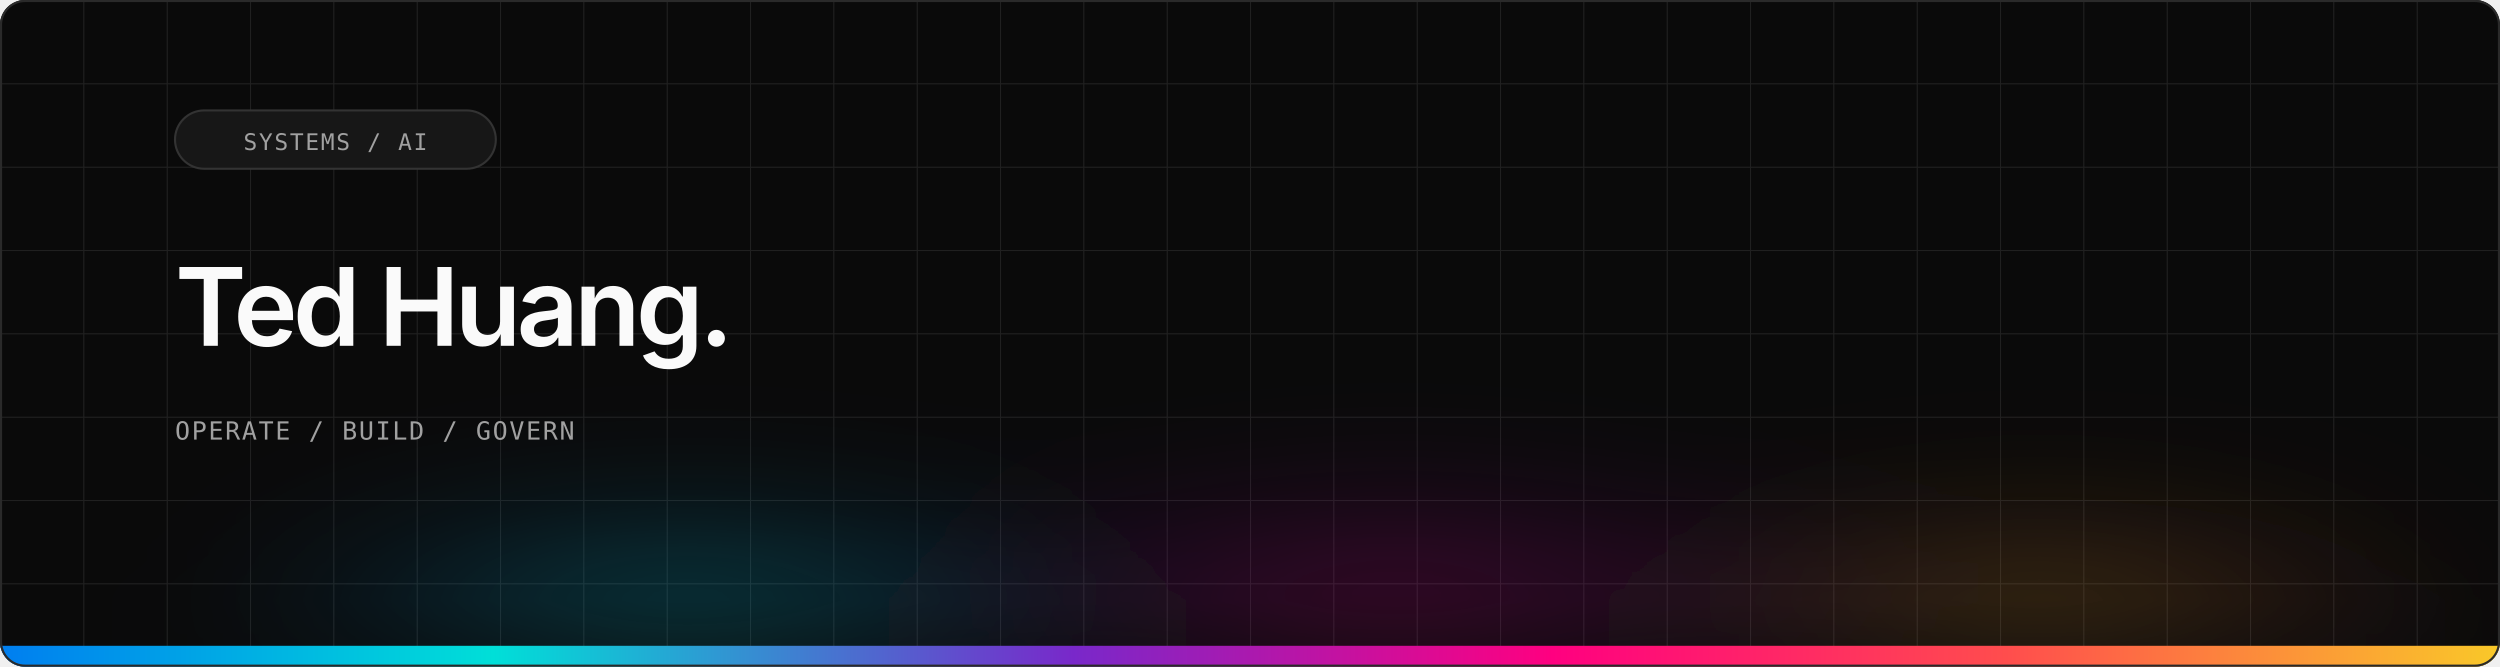
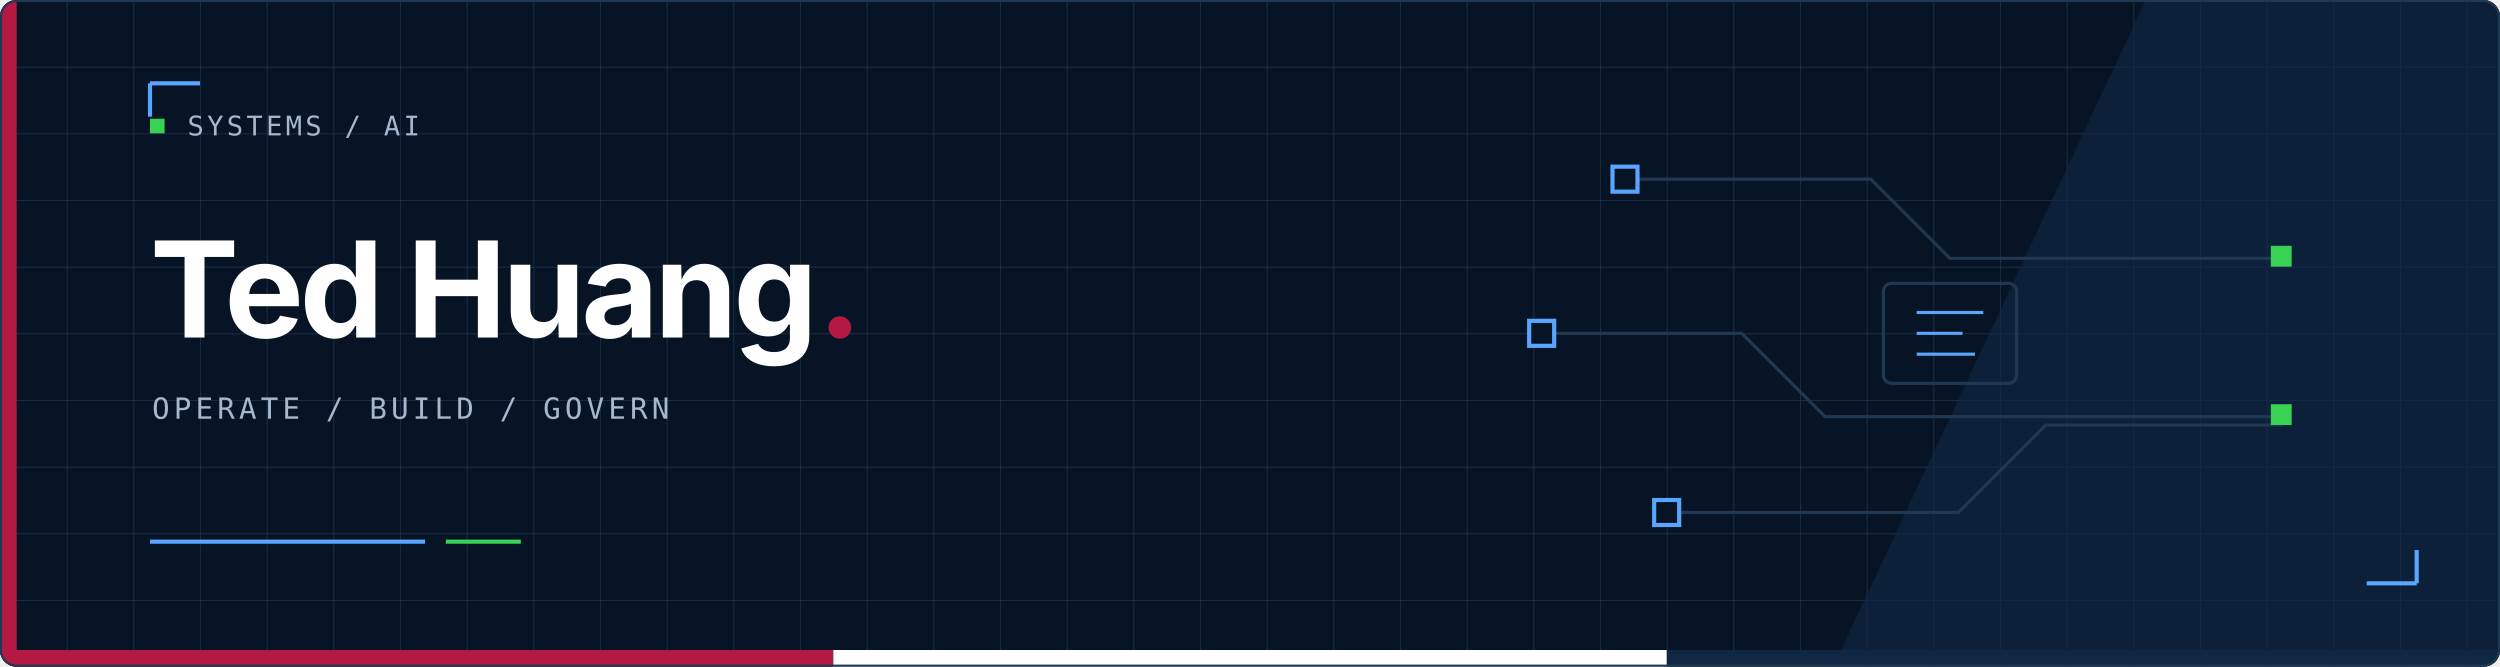
<svg xmlns="http://www.w3.org/2000/svg" width="1200" height="320" viewBox="0 0 1200 320" role="img" aria-labelledby="title desc">
  <defs>
-     <pattern id="grid" width="40" height="40" patternUnits="userSpaceOnUse">
-       <path d="M 40 0 L 0 0 0 40" fill="none" stroke="#262626" stroke-width="1" />
+     <pattern id="grid" width="32" height="32" patternUnits="userSpaceOnUse">
+       <path d="M32 0H0V32" fill="none" stroke="#203953" stroke-width="0.6" />
    </pattern>
-     <linearGradient id="spectrum" x1="0" y1="0" x2="1" y2="0">
-       <stop offset="0" stop-color="#007cf0" />
-       <stop offset="0.2" stop-color="#00dfd8" />
-       <stop offset="0.43" stop-color="#7928ca" />
-       <stop offset="0.62" stop-color="#ff0080" />
-       <stop offset="0.8" stop-color="#ff4d4d" />
-       <stop offset="1" stop-color="#f9cb28" />
-     </linearGradient>
-     <radialGradient id="blueGlow">
-       <stop offset="0" stop-color="#00dfd8" stop-opacity="0.48" />
-       <stop offset="1" stop-color="#007cf0" stop-opacity="0" />
-     </radialGradient>
-     <radialGradient id="pinkGlow">
-       <stop offset="0" stop-color="#ff0080" stop-opacity="0.38" />
-       <stop offset="1" stop-color="#7928ca" stop-opacity="0" />
-     </radialGradient>
-     <radialGradient id="amberGlow">
-       <stop offset="0" stop-color="#f9cb28" stop-opacity="0.38" />
-       <stop offset="1" stop-color="#ff4d4d" stop-opacity="0" />
-     </radialGradient>
-     <filter id="blur" x="-40%" y="-80%" width="180%" height="240%">
-       <feGaussianBlur stdDeviation="34" />
-     </filter>
    <clipPath id="clip">
-       <rect width="1200" height="320" rx="12" />
+       <rect width="1200" height="320" rx="8" />
    </clipPath>
  </defs>
  <g clip-path="url(#clip)">
-     <rect width="1200" height="320" fill="#0a0a0a" />
-     <rect width="1200" height="320" fill="url(#grid)" opacity="0.8" />
-     <g filter="url(#blur)">
-       <ellipse cx="330" cy="318" rx="250" ry="78" fill="url(#blueGlow)" />
-       <ellipse cx="670" cy="312" rx="270" ry="82" fill="url(#pinkGlow)" />
-       <ellipse cx="980" cy="318" rx="230" ry="76" fill="url(#amberGlow)" />
+     <rect width="1200" height="320" fill="#071426" />
+     <rect width="1200" height="320" fill="url(#grid)" />
+     <path d="M1030 0H1200V320H880Z" fill="#102744" opacity="0.65" />
+     <rect x="0" y="0" width="8" height="320" fill="#b31942" />
+     <path d="M72 40h24M72 40v16M1160 280h-24M1160 280v-16" fill="none" stroke="#58a6ff" stroke-width="2" />
+     <rect x="72" y="57" width="7" height="7" fill="#39d353" />
+     <text x="90" y="65" fill="#a6b8ce" font-family="ui-monospace, SFMono-Regular, Consolas, monospace" font-size="13" letter-spacing="1.6">SYSTEMS / AI</text>
+     <text x="72" y="162" fill="#ffffff" font-family="Inter, ui-sans-serif, system-ui, sans-serif" font-size="64" font-weight="700" letter-spacing="-2">Ted Huang<tspan fill="#b31942">.</tspan>
+     </text>
+     <text x="73" y="201" fill="#a6b8ce" font-family="ui-monospace, SFMono-Regular, Consolas, monospace" font-size="14" letter-spacing="2">OPERATE / BUILD / GOVERN</text>
+     <g fill="none" stroke="#203953" stroke-width="1.5">
+       <path d="M780 86h118l38 38h160M740 160h96l40 40h220M800 246h140l42-42h114" />
+       <rect x="904" y="136" width="64" height="48" rx="4" />
+       <path d="M920 150h32M920 160h22M920 170h28" stroke="#58a6ff" />
    </g>
-     <rect x="84" y="53" width="154" height="28" rx="14" fill="#171717" stroke="#333333" />
-     <text x="161" y="72" text-anchor="middle" fill="#a1a1a1" font-family="ui-monospace, SFMono-Regular, Menlo, Monaco, Consolas, monospace" font-size="11" letter-spacing="0.8">SYSTEMS / AI</text>
-     <text x="84" y="166" fill="#fafafa" font-family="Inter, ui-sans-serif, system-ui, -apple-system, BlinkMacSystemFont, sans-serif" font-size="52" font-weight="600" letter-spacing="-2.2">Ted Huang.</text>
-     <text x="84" y="211" fill="#a1a1a1" font-family="ui-monospace, SFMono-Regular, Menlo, Monaco, Consolas, monospace" font-size="12" letter-spacing="0.8">OPERATE / BUILD / GOVERN</text>
-     <rect x="0" y="310" width="1200" height="10" fill="url(#spectrum)" />
+     <g fill="#071426" stroke="#58a6ff" stroke-width="2">
+       <rect x="774" y="80" width="12" height="12" />
+       <rect x="734" y="154" width="12" height="12" />
+       <rect x="794" y="240" width="12" height="12" />
+     </g>
+     <g fill="#39d353">
+       <rect x="1090" y="118" width="10" height="10" />
+       <rect x="1090" y="194" width="10" height="10" />
+     </g>
+     <path d="M72 260h132" stroke="#58a6ff" stroke-width="2" />
+     <path d="M214 260h36" stroke="#39d353" stroke-width="2" />
+     <rect x="0" y="312" width="1200" height="8" fill="#102744" />
+     <rect x="0" y="312" width="400" height="8" fill="#b31942" />
+     <rect x="400" y="312" width="400" height="8" fill="#ffffff" />
  </g>
-   <rect x="0.5" y="0.5" width="1199" height="319" rx="11.5" fill="none" stroke="#2a2a2a" />
+   <rect x="0.5" y="0.5" width="1199" height="319" rx="7.5" fill="none" stroke="#203953" />
</svg>
